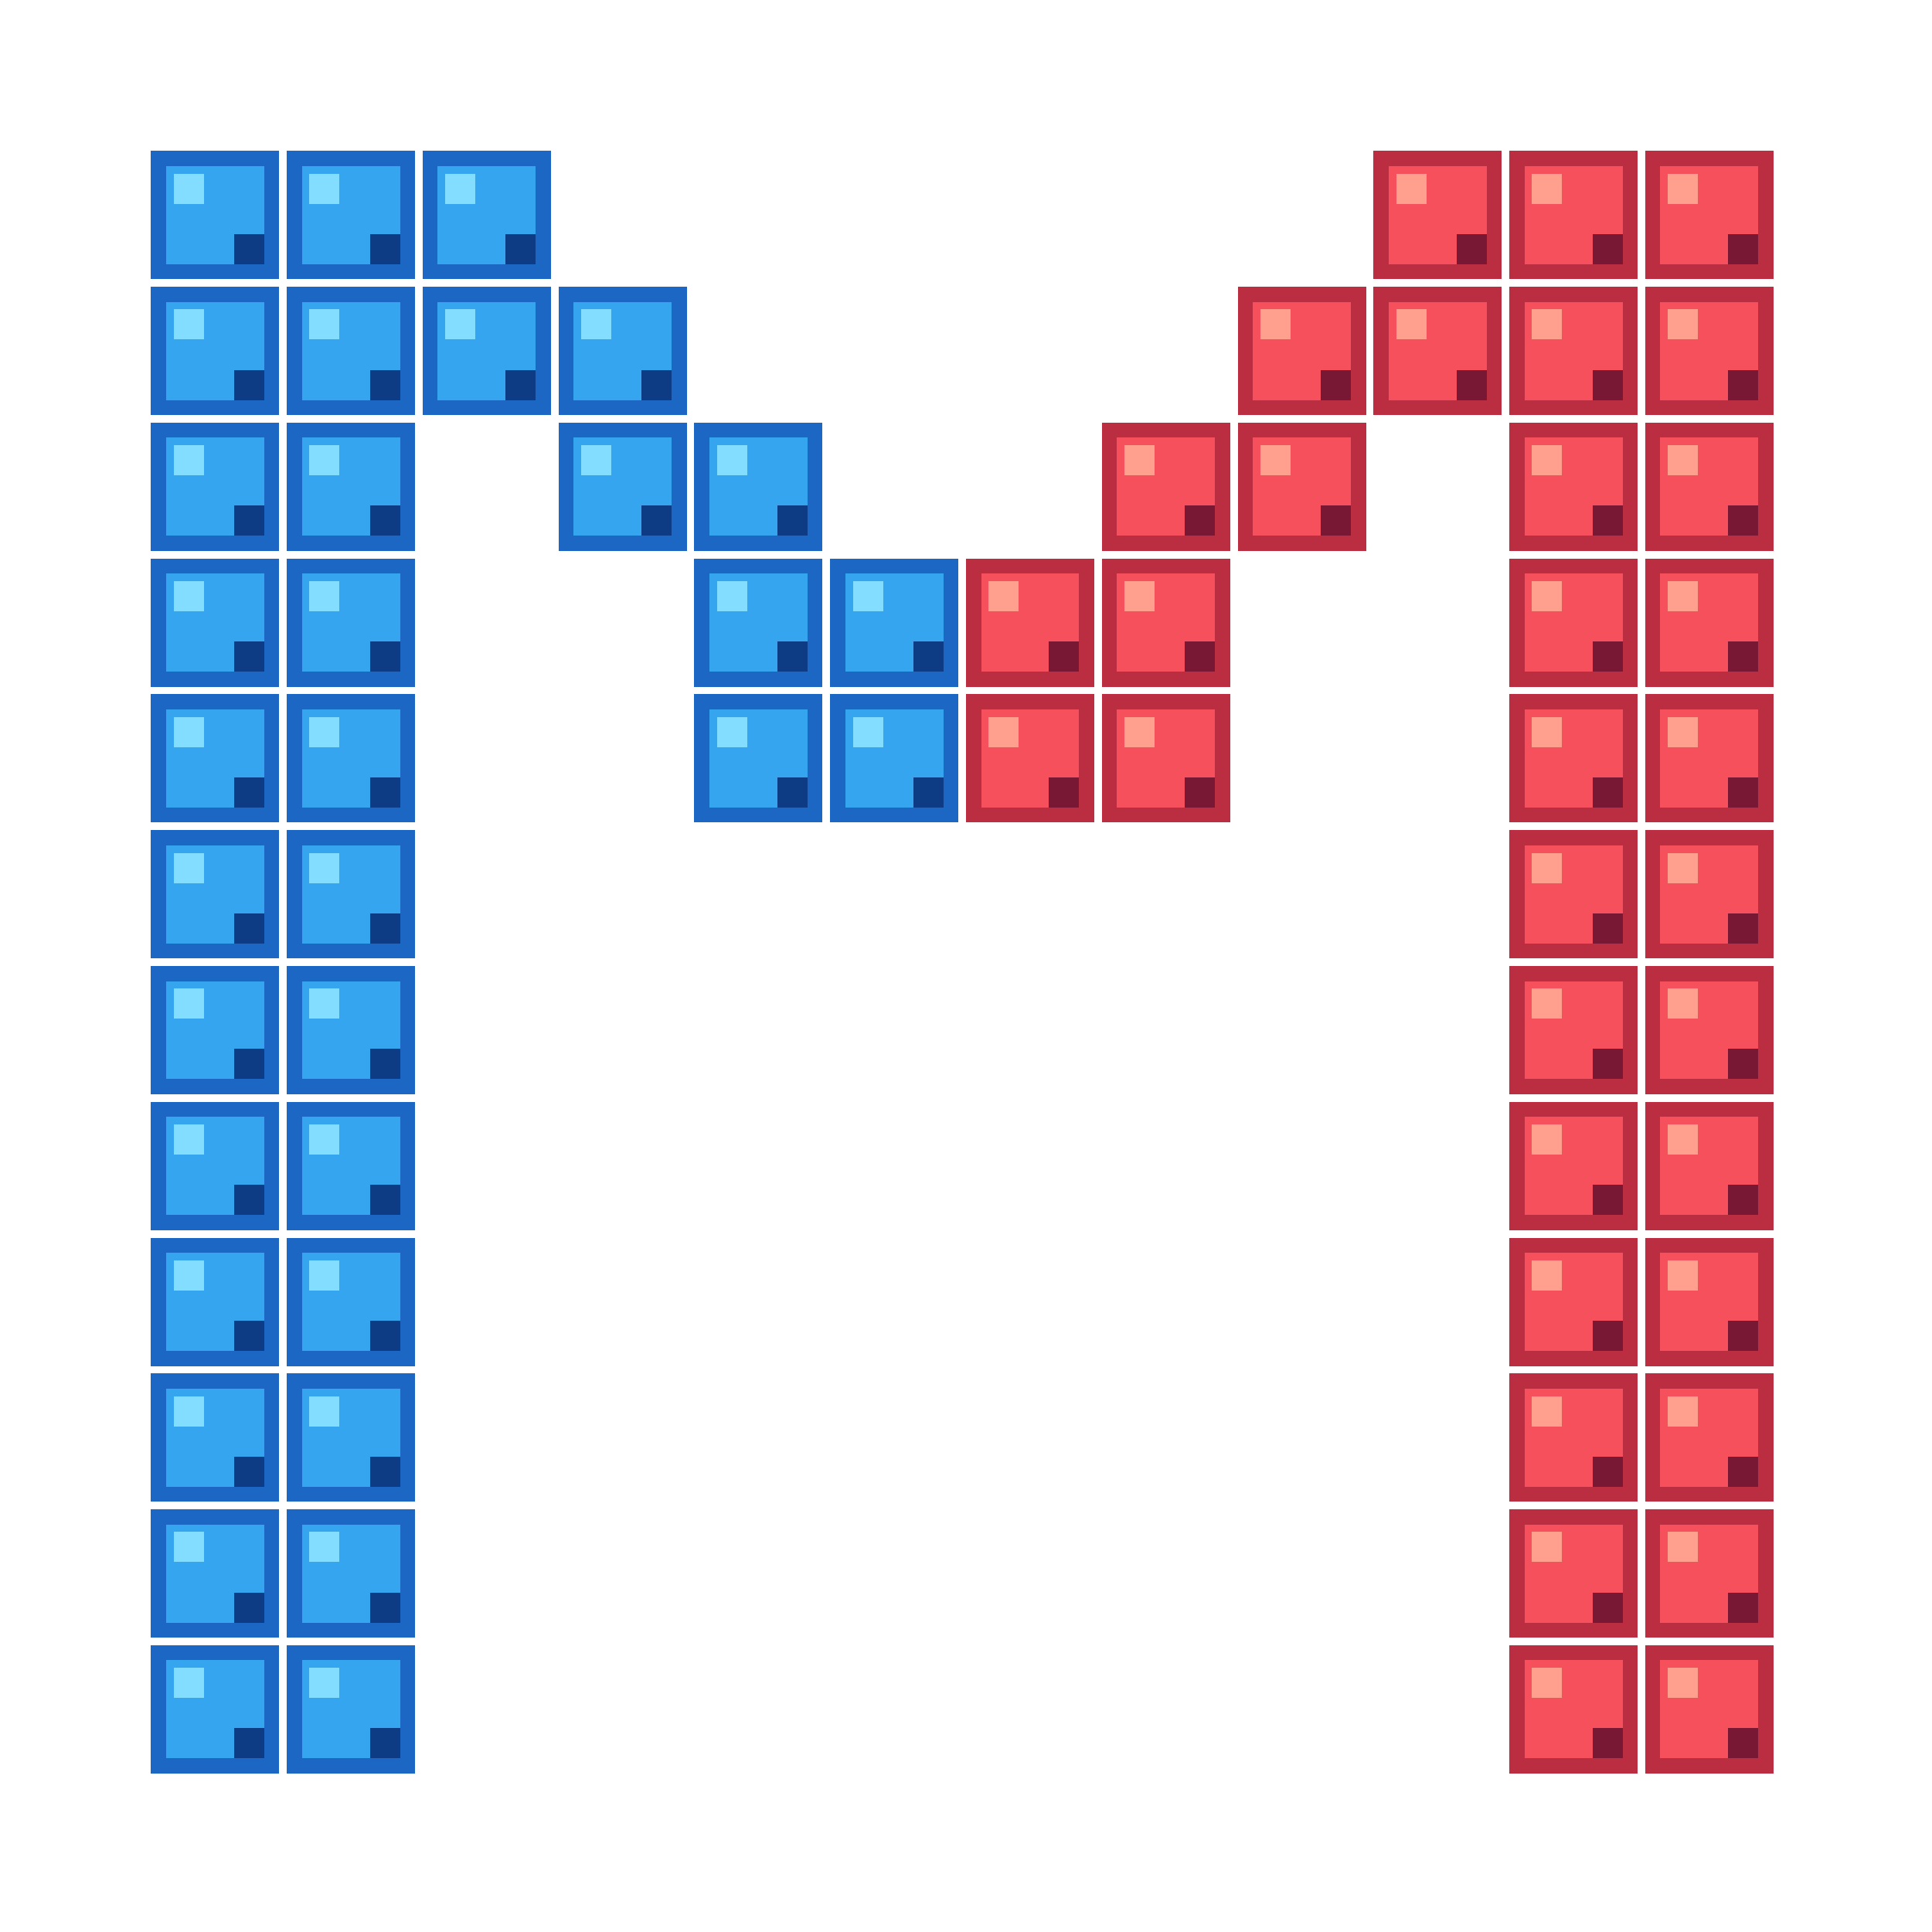
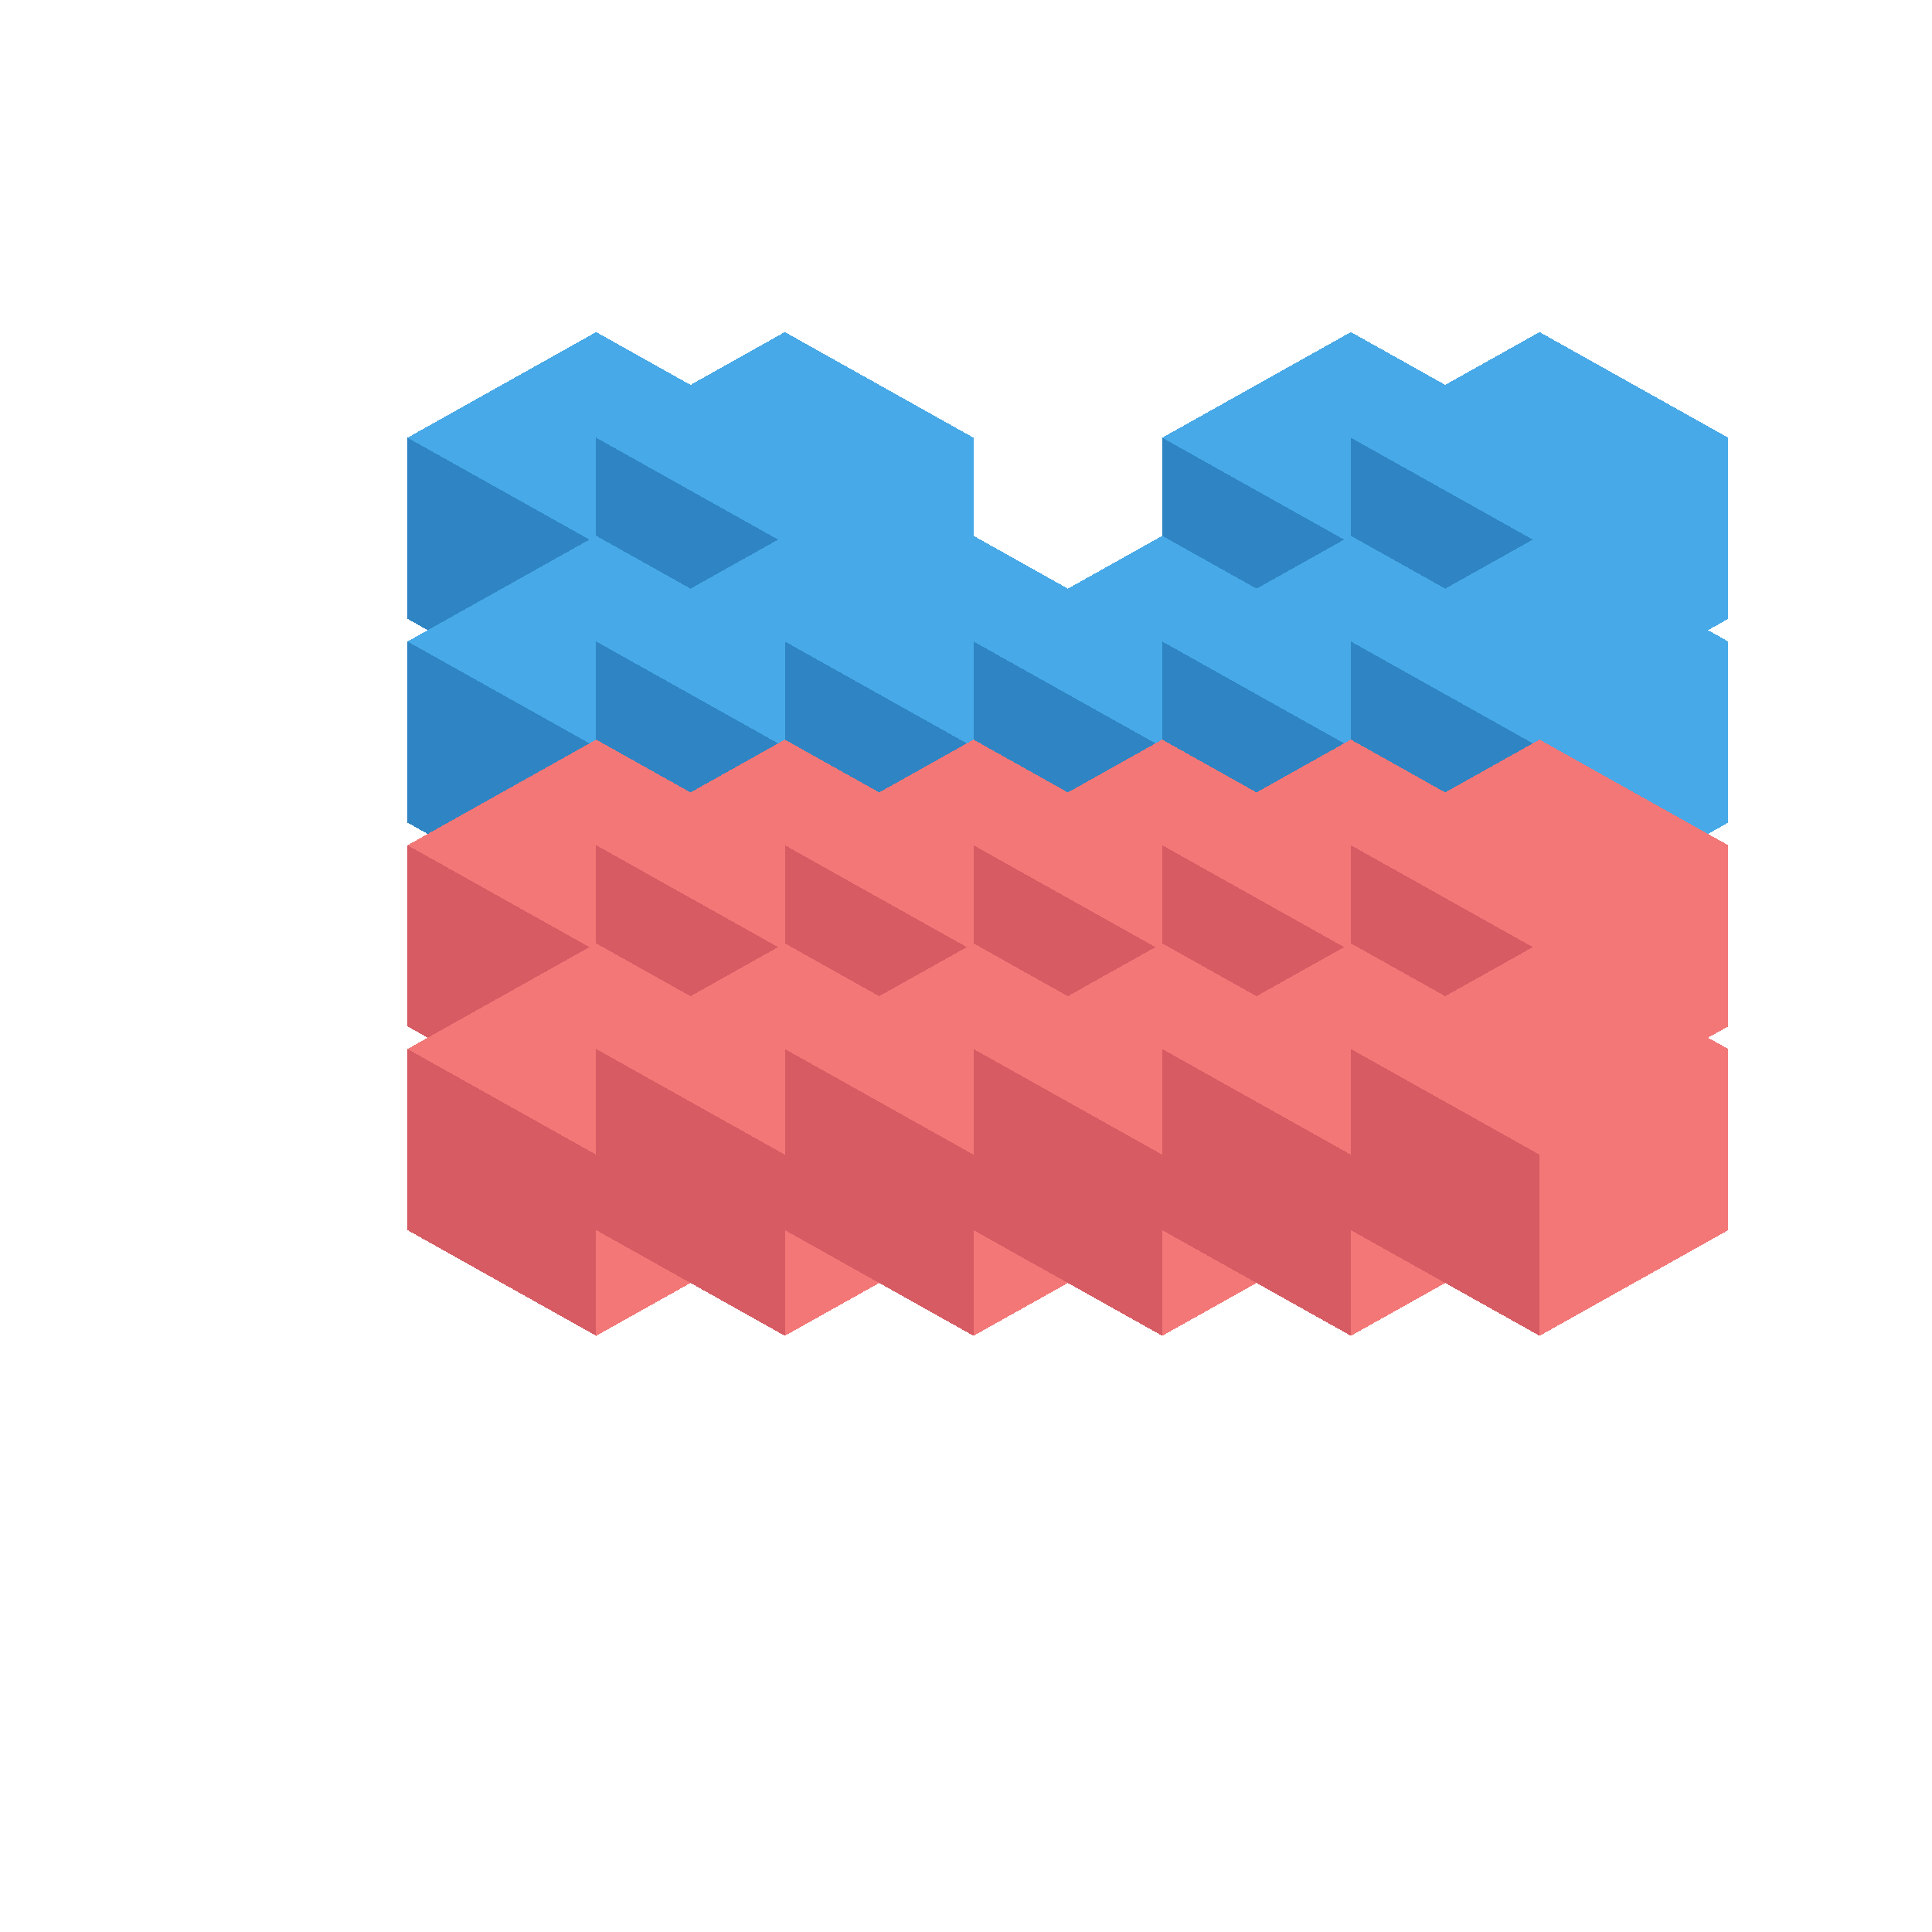
<svg xmlns="http://www.w3.org/2000/svg" width="256" height="256" viewBox="0 0 256 256" shape-rendering="crispEdges">
-   <rect x="20" y="20" width="17" height="17" fill="#1D67C4" />
-   <rect x="22" y="22" width="13" height="13" fill="#35A5EF" />
-   <rect x="23" y="23" width="4" height="4" fill="#82DDFF" />
-   <rect x="31" y="31" width="4" height="4" fill="#0D3B84" />
-   <rect x="38" y="20" width="17" height="17" fill="#1D67C4" />
-   <rect x="40" y="22" width="13" height="13" fill="#35A5EF" />
-   <rect x="41" y="23" width="4" height="4" fill="#82DDFF" />
-   <rect x="49" y="31" width="4" height="4" fill="#0D3B84" />
-   <rect x="56" y="20" width="17" height="17" fill="#1D67C4" />
-   <rect x="58" y="22" width="13" height="13" fill="#35A5EF" />
-   <rect x="59" y="23" width="4" height="4" fill="#82DDFF" />
-   <rect x="67" y="31" width="4" height="4" fill="#0D3B84" />
-   <rect x="182" y="20" width="17" height="17" fill="#BB2D41" />
-   <rect x="184" y="22" width="13" height="13" fill="#F5505B" />
-   <rect x="185" y="23" width="4" height="4" fill="#FFA08F" />
-   <rect x="193" y="31" width="4" height="4" fill="#791834" />
-   <rect x="200" y="20" width="17" height="17" fill="#BB2D41" />
-   <rect x="202" y="22" width="13" height="13" fill="#F5505B" />
-   <rect x="203" y="23" width="4" height="4" fill="#FFA08F" />
-   <rect x="211" y="31" width="4" height="4" fill="#791834" />
-   <rect x="218" y="20" width="17" height="17" fill="#BB2D41" />
-   <rect x="220" y="22" width="13" height="13" fill="#F5505B" />
-   <rect x="221" y="23" width="4" height="4" fill="#FFA08F" />
-   <rect x="229" y="31" width="4" height="4" fill="#791834" />
-   <rect x="20" y="38" width="17" height="17" fill="#1D67C4" />
-   <rect x="22" y="40" width="13" height="13" fill="#35A5EF" />
-   <rect x="23" y="41" width="4" height="4" fill="#82DDFF" />
-   <rect x="31" y="49" width="4" height="4" fill="#0D3B84" />
-   <rect x="38" y="38" width="17" height="17" fill="#1D67C4" />
-   <rect x="40" y="40" width="13" height="13" fill="#35A5EF" />
-   <rect x="41" y="41" width="4" height="4" fill="#82DDFF" />
-   <rect x="49" y="49" width="4" height="4" fill="#0D3B84" />
-   <rect x="56" y="38" width="17" height="17" fill="#1D67C4" />
-   <rect x="58" y="40" width="13" height="13" fill="#35A5EF" />
-   <rect x="59" y="41" width="4" height="4" fill="#82DDFF" />
-   <rect x="67" y="49" width="4" height="4" fill="#0D3B84" />
-   <rect x="74" y="38" width="17" height="17" fill="#1D67C4" />
-   <rect x="76" y="40" width="13" height="13" fill="#35A5EF" />
-   <rect x="77" y="41" width="4" height="4" fill="#82DDFF" />
-   <rect x="85" y="49" width="4" height="4" fill="#0D3B84" />
-   <rect x="164" y="38" width="17" height="17" fill="#BB2D41" />
-   <rect x="166" y="40" width="13" height="13" fill="#F5505B" />
-   <rect x="167" y="41" width="4" height="4" fill="#FFA08F" />
-   <rect x="175" y="49" width="4" height="4" fill="#791834" />
-   <rect x="182" y="38" width="17" height="17" fill="#BB2D41" />
-   <rect x="184" y="40" width="13" height="13" fill="#F5505B" />
-   <rect x="185" y="41" width="4" height="4" fill="#FFA08F" />
-   <rect x="193" y="49" width="4" height="4" fill="#791834" />
-   <rect x="200" y="38" width="17" height="17" fill="#BB2D41" />
-   <rect x="202" y="40" width="13" height="13" fill="#F5505B" />
-   <rect x="203" y="41" width="4" height="4" fill="#FFA08F" />
-   <rect x="211" y="49" width="4" height="4" fill="#791834" />
-   <rect x="218" y="38" width="17" height="17" fill="#BB2D41" />
-   <rect x="220" y="40" width="13" height="13" fill="#F5505B" />
-   <rect x="221" y="41" width="4" height="4" fill="#FFA08F" />
-   <rect x="229" y="49" width="4" height="4" fill="#791834" />
-   <rect x="20" y="56" width="17" height="17" fill="#1D67C4" />
-   <rect x="22" y="58" width="13" height="13" fill="#35A5EF" />
-   <rect x="23" y="59" width="4" height="4" fill="#82DDFF" />
-   <rect x="31" y="67" width="4" height="4" fill="#0D3B84" />
-   <rect x="38" y="56" width="17" height="17" fill="#1D67C4" />
-   <rect x="40" y="58" width="13" height="13" fill="#35A5EF" />
-   <rect x="41" y="59" width="4" height="4" fill="#82DDFF" />
-   <rect x="49" y="67" width="4" height="4" fill="#0D3B84" />
-   <rect x="74" y="56" width="17" height="17" fill="#1D67C4" />
-   <rect x="76" y="58" width="13" height="13" fill="#35A5EF" />
-   <rect x="77" y="59" width="4" height="4" fill="#82DDFF" />
-   <rect x="85" y="67" width="4" height="4" fill="#0D3B84" />
-   <rect x="92" y="56" width="17" height="17" fill="#1D67C4" />
-   <rect x="94" y="58" width="13" height="13" fill="#35A5EF" />
-   <rect x="95" y="59" width="4" height="4" fill="#82DDFF" />
-   <rect x="103" y="67" width="4" height="4" fill="#0D3B84" />
-   <rect x="146" y="56" width="17" height="17" fill="#BB2D41" />
-   <rect x="148" y="58" width="13" height="13" fill="#F5505B" />
-   <rect x="149" y="59" width="4" height="4" fill="#FFA08F" />
-   <rect x="157" y="67" width="4" height="4" fill="#791834" />
-   <rect x="164" y="56" width="17" height="17" fill="#BB2D41" />
-   <rect x="166" y="58" width="13" height="13" fill="#F5505B" />
-   <rect x="167" y="59" width="4" height="4" fill="#FFA08F" />
-   <rect x="175" y="67" width="4" height="4" fill="#791834" />
-   <rect x="200" y="56" width="17" height="17" fill="#BB2D41" />
-   <rect x="202" y="58" width="13" height="13" fill="#F5505B" />
-   <rect x="203" y="59" width="4" height="4" fill="#FFA08F" />
-   <rect x="211" y="67" width="4" height="4" fill="#791834" />
-   <rect x="218" y="56" width="17" height="17" fill="#BB2D41" />
-   <rect x="220" y="58" width="13" height="13" fill="#F5505B" />
-   <rect x="221" y="59" width="4" height="4" fill="#FFA08F" />
-   <rect x="229" y="67" width="4" height="4" fill="#791834" />
-   <rect x="20" y="74" width="17" height="17" fill="#1D67C4" />
-   <rect x="22" y="76" width="13" height="13" fill="#35A5EF" />
-   <rect x="23" y="77" width="4" height="4" fill="#82DDFF" />
-   <rect x="31" y="85" width="4" height="4" fill="#0D3B84" />
-   <rect x="38" y="74" width="17" height="17" fill="#1D67C4" />
-   <rect x="40" y="76" width="13" height="13" fill="#35A5EF" />
-   <rect x="41" y="77" width="4" height="4" fill="#82DDFF" />
-   <rect x="49" y="85" width="4" height="4" fill="#0D3B84" />
-   <rect x="92" y="74" width="17" height="17" fill="#1D67C4" />
-   <rect x="94" y="76" width="13" height="13" fill="#35A5EF" />
-   <rect x="95" y="77" width="4" height="4" fill="#82DDFF" />
-   <rect x="103" y="85" width="4" height="4" fill="#0D3B84" />
-   <rect x="110" y="74" width="17" height="17" fill="#1D67C4" />
-   <rect x="112" y="76" width="13" height="13" fill="#35A5EF" />
-   <rect x="113" y="77" width="4" height="4" fill="#82DDFF" />
-   <rect x="121" y="85" width="4" height="4" fill="#0D3B84" />
-   <rect x="128" y="74" width="17" height="17" fill="#BB2D41" />
-   <rect x="130" y="76" width="13" height="13" fill="#F5505B" />
-   <rect x="131" y="77" width="4" height="4" fill="#FFA08F" />
-   <rect x="139" y="85" width="4" height="4" fill="#791834" />
-   <rect x="146" y="74" width="17" height="17" fill="#BB2D41" />
-   <rect x="148" y="76" width="13" height="13" fill="#F5505B" />
-   <rect x="149" y="77" width="4" height="4" fill="#FFA08F" />
-   <rect x="157" y="85" width="4" height="4" fill="#791834" />
-   <rect x="200" y="74" width="17" height="17" fill="#BB2D41" />
-   <rect x="202" y="76" width="13" height="13" fill="#F5505B" />
-   <rect x="203" y="77" width="4" height="4" fill="#FFA08F" />
-   <rect x="211" y="85" width="4" height="4" fill="#791834" />
-   <rect x="218" y="74" width="17" height="17" fill="#BB2D41" />
-   <rect x="220" y="76" width="13" height="13" fill="#F5505B" />
-   <rect x="221" y="77" width="4" height="4" fill="#FFA08F" />
-   <rect x="229" y="85" width="4" height="4" fill="#791834" />
-   <rect x="20" y="92" width="17" height="17" fill="#1D67C4" />
-   <rect x="22" y="94" width="13" height="13" fill="#35A5EF" />
-   <rect x="23" y="95" width="4" height="4" fill="#82DDFF" />
-   <rect x="31" y="103" width="4" height="4" fill="#0D3B84" />
-   <rect x="38" y="92" width="17" height="17" fill="#1D67C4" />
-   <rect x="40" y="94" width="13" height="13" fill="#35A5EF" />
-   <rect x="41" y="95" width="4" height="4" fill="#82DDFF" />
-   <rect x="49" y="103" width="4" height="4" fill="#0D3B84" />
-   <rect x="92" y="92" width="17" height="17" fill="#1D67C4" />
-   <rect x="94" y="94" width="13" height="13" fill="#35A5EF" />
-   <rect x="95" y="95" width="4" height="4" fill="#82DDFF" />
-   <rect x="103" y="103" width="4" height="4" fill="#0D3B84" />
-   <rect x="110" y="92" width="17" height="17" fill="#1D67C4" />
-   <rect x="112" y="94" width="13" height="13" fill="#35A5EF" />
-   <rect x="113" y="95" width="4" height="4" fill="#82DDFF" />
-   <rect x="121" y="103" width="4" height="4" fill="#0D3B84" />
-   <rect x="128" y="92" width="17" height="17" fill="#BB2D41" />
-   <rect x="130" y="94" width="13" height="13" fill="#F5505B" />
-   <rect x="131" y="95" width="4" height="4" fill="#FFA08F" />
-   <rect x="139" y="103" width="4" height="4" fill="#791834" />
-   <rect x="146" y="92" width="17" height="17" fill="#BB2D41" />
-   <rect x="148" y="94" width="13" height="13" fill="#F5505B" />
-   <rect x="149" y="95" width="4" height="4" fill="#FFA08F" />
-   <rect x="157" y="103" width="4" height="4" fill="#791834" />
-   <rect x="200" y="92" width="17" height="17" fill="#BB2D41" />
-   <rect x="202" y="94" width="13" height="13" fill="#F5505B" />
-   <rect x="203" y="95" width="4" height="4" fill="#FFA08F" />
-   <rect x="211" y="103" width="4" height="4" fill="#791834" />
-   <rect x="218" y="92" width="17" height="17" fill="#BB2D41" />
-   <rect x="220" y="94" width="13" height="13" fill="#F5505B" />
-   <rect x="221" y="95" width="4" height="4" fill="#FFA08F" />
-   <rect x="229" y="103" width="4" height="4" fill="#791834" />
-   <rect x="20" y="110" width="17" height="17" fill="#1D67C4" />
-   <rect x="22" y="112" width="13" height="13" fill="#35A5EF" />
-   <rect x="23" y="113" width="4" height="4" fill="#82DDFF" />
-   <rect x="31" y="121" width="4" height="4" fill="#0D3B84" />
-   <rect x="38" y="110" width="17" height="17" fill="#1D67C4" />
-   <rect x="40" y="112" width="13" height="13" fill="#35A5EF" />
-   <rect x="41" y="113" width="4" height="4" fill="#82DDFF" />
-   <rect x="49" y="121" width="4" height="4" fill="#0D3B84" />
-   <rect x="200" y="110" width="17" height="17" fill="#BB2D41" />
-   <rect x="202" y="112" width="13" height="13" fill="#F5505B" />
-   <rect x="203" y="113" width="4" height="4" fill="#FFA08F" />
-   <rect x="211" y="121" width="4" height="4" fill="#791834" />
-   <rect x="218" y="110" width="17" height="17" fill="#BB2D41" />
-   <rect x="220" y="112" width="13" height="13" fill="#F5505B" />
-   <rect x="221" y="113" width="4" height="4" fill="#FFA08F" />
-   <rect x="229" y="121" width="4" height="4" fill="#791834" />
-   <rect x="20" y="128" width="17" height="17" fill="#1D67C4" />
-   <rect x="22" y="130" width="13" height="13" fill="#35A5EF" />
-   <rect x="23" y="131" width="4" height="4" fill="#82DDFF" />
-   <rect x="31" y="139" width="4" height="4" fill="#0D3B84" />
-   <rect x="38" y="128" width="17" height="17" fill="#1D67C4" />
-   <rect x="40" y="130" width="13" height="13" fill="#35A5EF" />
-   <rect x="41" y="131" width="4" height="4" fill="#82DDFF" />
-   <rect x="49" y="139" width="4" height="4" fill="#0D3B84" />
-   <rect x="200" y="128" width="17" height="17" fill="#BB2D41" />
-   <rect x="202" y="130" width="13" height="13" fill="#F5505B" />
-   <rect x="203" y="131" width="4" height="4" fill="#FFA08F" />
-   <rect x="211" y="139" width="4" height="4" fill="#791834" />
-   <rect x="218" y="128" width="17" height="17" fill="#BB2D41" />
-   <rect x="220" y="130" width="13" height="13" fill="#F5505B" />
-   <rect x="221" y="131" width="4" height="4" fill="#FFA08F" />
-   <rect x="229" y="139" width="4" height="4" fill="#791834" />
-   <rect x="20" y="146" width="17" height="17" fill="#1D67C4" />
-   <rect x="22" y="148" width="13" height="13" fill="#35A5EF" />
-   <rect x="23" y="149" width="4" height="4" fill="#82DDFF" />
-   <rect x="31" y="157" width="4" height="4" fill="#0D3B84" />
-   <rect x="38" y="146" width="17" height="17" fill="#1D67C4" />
-   <rect x="40" y="148" width="13" height="13" fill="#35A5EF" />
-   <rect x="41" y="149" width="4" height="4" fill="#82DDFF" />
-   <rect x="49" y="157" width="4" height="4" fill="#0D3B84" />
-   <rect x="200" y="146" width="17" height="17" fill="#BB2D41" />
-   <rect x="202" y="148" width="13" height="13" fill="#F5505B" />
-   <rect x="203" y="149" width="4" height="4" fill="#FFA08F" />
-   <rect x="211" y="157" width="4" height="4" fill="#791834" />
-   <rect x="218" y="146" width="17" height="17" fill="#BB2D41" />
-   <rect x="220" y="148" width="13" height="13" fill="#F5505B" />
-   <rect x="221" y="149" width="4" height="4" fill="#FFA08F" />
-   <rect x="229" y="157" width="4" height="4" fill="#791834" />
-   <rect x="20" y="164" width="17" height="17" fill="#1D67C4" />
-   <rect x="22" y="166" width="13" height="13" fill="#35A5EF" />
-   <rect x="23" y="167" width="4" height="4" fill="#82DDFF" />
-   <rect x="31" y="175" width="4" height="4" fill="#0D3B84" />
-   <rect x="38" y="164" width="17" height="17" fill="#1D67C4" />
-   <rect x="40" y="166" width="13" height="13" fill="#35A5EF" />
-   <rect x="41" y="167" width="4" height="4" fill="#82DDFF" />
-   <rect x="49" y="175" width="4" height="4" fill="#0D3B84" />
-   <rect x="200" y="164" width="17" height="17" fill="#BB2D41" />
-   <rect x="202" y="166" width="13" height="13" fill="#F5505B" />
-   <rect x="203" y="167" width="4" height="4" fill="#FFA08F" />
-   <rect x="211" y="175" width="4" height="4" fill="#791834" />
-   <rect x="218" y="164" width="17" height="17" fill="#BB2D41" />
-   <rect x="220" y="166" width="13" height="13" fill="#F5505B" />
-   <rect x="221" y="167" width="4" height="4" fill="#FFA08F" />
-   <rect x="229" y="175" width="4" height="4" fill="#791834" />
-   <rect x="20" y="182" width="17" height="17" fill="#1D67C4" />
-   <rect x="22" y="184" width="13" height="13" fill="#35A5EF" />
-   <rect x="23" y="185" width="4" height="4" fill="#82DDFF" />
-   <rect x="31" y="193" width="4" height="4" fill="#0D3B84" />
-   <rect x="38" y="182" width="17" height="17" fill="#1D67C4" />
-   <rect x="40" y="184" width="13" height="13" fill="#35A5EF" />
-   <rect x="41" y="185" width="4" height="4" fill="#82DDFF" />
-   <rect x="49" y="193" width="4" height="4" fill="#0D3B84" />
-   <rect x="200" y="182" width="17" height="17" fill="#BB2D41" />
-   <rect x="202" y="184" width="13" height="13" fill="#F5505B" />
-   <rect x="203" y="185" width="4" height="4" fill="#FFA08F" />
-   <rect x="211" y="193" width="4" height="4" fill="#791834" />
-   <rect x="218" y="182" width="17" height="17" fill="#BB2D41" />
-   <rect x="220" y="184" width="13" height="13" fill="#F5505B" />
-   <rect x="221" y="185" width="4" height="4" fill="#FFA08F" />
-   <rect x="229" y="193" width="4" height="4" fill="#791834" />
-   <rect x="20" y="200" width="17" height="17" fill="#1D67C4" />
-   <rect x="22" y="202" width="13" height="13" fill="#35A5EF" />
-   <rect x="23" y="203" width="4" height="4" fill="#82DDFF" />
-   <rect x="31" y="211" width="4" height="4" fill="#0D3B84" />
-   <rect x="38" y="200" width="17" height="17" fill="#1D67C4" />
-   <rect x="40" y="202" width="13" height="13" fill="#35A5EF" />
-   <rect x="41" y="203" width="4" height="4" fill="#82DDFF" />
-   <rect x="49" y="211" width="4" height="4" fill="#0D3B84" />
-   <rect x="200" y="200" width="17" height="17" fill="#BB2D41" />
-   <rect x="202" y="202" width="13" height="13" fill="#F5505B" />
-   <rect x="203" y="203" width="4" height="4" fill="#FFA08F" />
-   <rect x="211" y="211" width="4" height="4" fill="#791834" />
-   <rect x="218" y="200" width="17" height="17" fill="#BB2D41" />
-   <rect x="220" y="202" width="13" height="13" fill="#F5505B" />
-   <rect x="221" y="203" width="4" height="4" fill="#FFA08F" />
-   <rect x="229" y="211" width="4" height="4" fill="#791834" />
-   <rect x="20" y="218" width="17" height="17" fill="#1D67C4" />
-   <rect x="22" y="220" width="13" height="13" fill="#35A5EF" />
-   <rect x="23" y="221" width="4" height="4" fill="#82DDFF" />
-   <rect x="31" y="229" width="4" height="4" fill="#0D3B84" />
-   <rect x="38" y="218" width="17" height="17" fill="#1D67C4" />
-   <rect x="40" y="220" width="13" height="13" fill="#35A5EF" />
-   <rect x="41" y="221" width="4" height="4" fill="#82DDFF" />
-   <rect x="49" y="229" width="4" height="4" fill="#0D3B84" />
-   <rect x="200" y="218" width="17" height="17" fill="#BB2D41" />
-   <rect x="202" y="220" width="13" height="13" fill="#F5505B" />
-   <rect x="203" y="221" width="4" height="4" fill="#FFA08F" />
-   <rect x="211" y="229" width="4" height="4" fill="#791834" />
-   <rect x="218" y="218" width="17" height="17" fill="#BB2D41" />
-   <rect x="220" y="220" width="13" height="13" fill="#F5505B" />
-   <rect x="221" y="221" width="4" height="4" fill="#FFA08F" />
-   <rect x="229" y="229" width="4" height="4" fill="#791834" />
+   <polygon points="54,58 79,44 104,58 79,72" fill="#47A9E8" />
+   <polygon points="54,58 79,72 79,96 54,82" fill="#2F85C3" />
+   <polygon points="79,72 104,58 104,82 79,96" fill="#47A9E8" />
+   <polygon points="79,58 104,44 129,58 104,72" fill="#47A9E8" />
+   <polygon points="79,58 104,72 104,96 79,82" fill="#2F85C3" />
+   <polygon points="104,72 129,58 129,82 104,96" fill="#47A9E8" />
+   <polygon points="154,58 179,44 204,58 179,72" fill="#47A9E8" />
+   <polygon points="154,58 179,72 179,96 154,82" fill="#2F85C3" />
+   <polygon points="179,72 204,58 204,82 179,96" fill="#47A9E8" />
+   <polygon points="179,58 204,44 229,58 204,72" fill="#47A9E8" />
+   <polygon points="179,58 204,72 204,96 179,82" fill="#2F85C3" />
+   <polygon points="204,72 229,58 229,82 204,96" fill="#47A9E8" />
+   <polygon points="54,85 79,71 104,85 79,99" fill="#47A9E8" />
+   <polygon points="54,85 79,99 79,123 54,109" fill="#2F85C3" />
+   <polygon points="79,99 104,85 104,109 79,123" fill="#47A9E8" />
+   <polygon points="79,85 104,71 129,85 104,99" fill="#47A9E8" />
+   <polygon points="79,85 104,99 104,123 79,109" fill="#2F85C3" />
+   <polygon points="104,99 129,85 129,109 104,123" fill="#47A9E8" />
+   <polygon points="104,85 129,71 154,85 129,99" fill="#47A9E8" />
+   <polygon points="104,85 129,99 129,123 104,109" fill="#2F85C3" />
+   <polygon points="129,99 154,85 154,109 129,123" fill="#47A9E8" />
+   <polygon points="129,85 154,71 179,85 154,99" fill="#47A9E8" />
+   <polygon points="129,85 154,99 154,123 129,109" fill="#2F85C3" />
+   <polygon points="154,99 179,85 179,109 154,123" fill="#47A9E8" />
+   <polygon points="154,85 179,71 204,85 179,99" fill="#47A9E8" />
+   <polygon points="154,85 179,99 179,123 154,109" fill="#2F85C3" />
+   <polygon points="179,99 204,85 204,109 179,123" fill="#47A9E8" />
+   <polygon points="179,85 204,71 229,85 204,99" fill="#47A9E8" />
+   <polygon points="179,85 204,99 204,123 179,109" fill="#2F85C3" />
+   <polygon points="204,99 229,85 229,109 204,123" fill="#47A9E8" />
+   <polygon points="54,112 79,98 104,112 79,126" fill="#F37777" />
+   <polygon points="54,112 79,126 79,150 54,136" fill="#D65B63" />
+   <polygon points="79,126 104,112 104,136 79,150" fill="#F37777" />
+   <polygon points="79,112 104,98 129,112 104,126" fill="#F37777" />
+   <polygon points="79,112 104,126 104,150 79,136" fill="#D65B63" />
+   <polygon points="104,126 129,112 129,136 104,150" fill="#F37777" />
+   <polygon points="104,112 129,98 154,112 129,126" fill="#F37777" />
+   <polygon points="104,112 129,126 129,150 104,136" fill="#D65B63" />
+   <polygon points="129,126 154,112 154,136 129,150" fill="#F37777" />
+   <polygon points="129,112 154,98 179,112 154,126" fill="#F37777" />
+   <polygon points="129,112 154,126 154,150 129,136" fill="#D65B63" />
+   <polygon points="154,126 179,112 179,136 154,150" fill="#F37777" />
+   <polygon points="154,112 179,98 204,112 179,126" fill="#F37777" />
+   <polygon points="154,112 179,126 179,150 154,136" fill="#D65B63" />
+   <polygon points="179,126 204,112 204,136 179,150" fill="#F37777" />
+   <polygon points="179,112 204,98 229,112 204,126" fill="#F37777" />
+   <polygon points="179,112 204,126 204,150 179,136" fill="#D65B63" />
+   <polygon points="204,126 229,112 229,136 204,150" fill="#F37777" />
+   <polygon points="54,139 79,125 104,139 79,153" fill="#F37777" />
+   <polygon points="54,139 79,153 79,177 54,163" fill="#D65B63" />
+   <polygon points="79,153 104,139 104,163 79,177" fill="#F37777" />
+   <polygon points="79,139 104,125 129,139 104,153" fill="#F37777" />
+   <polygon points="79,139 104,153 104,177 79,163" fill="#D65B63" />
+   <polygon points="104,153 129,139 129,163 104,177" fill="#F37777" />
+   <polygon points="104,139 129,125 154,139 129,153" fill="#F37777" />
+   <polygon points="104,139 129,153 129,177 104,163" fill="#D65B63" />
+   <polygon points="129,153 154,139 154,163 129,177" fill="#F37777" />
+   <polygon points="129,139 154,125 179,139 154,153" fill="#F37777" />
+   <polygon points="129,139 154,153 154,177 129,163" fill="#D65B63" />
+   <polygon points="154,153 179,139 179,163 154,177" fill="#F37777" />
+   <polygon points="154,139 179,125 204,139 179,153" fill="#F37777" />
+   <polygon points="154,139 179,153 179,177 154,163" fill="#D65B63" />
+   <polygon points="179,153 204,139 204,163 179,177" fill="#F37777" />
+   <polygon points="179,139 204,125 229,139 204,153" fill="#F37777" />
+   <polygon points="179,139 204,153 204,177 179,163" fill="#D65B63" />
+   <polygon points="204,153 229,139 229,163 204,177" fill="#F37777" />
</svg>
